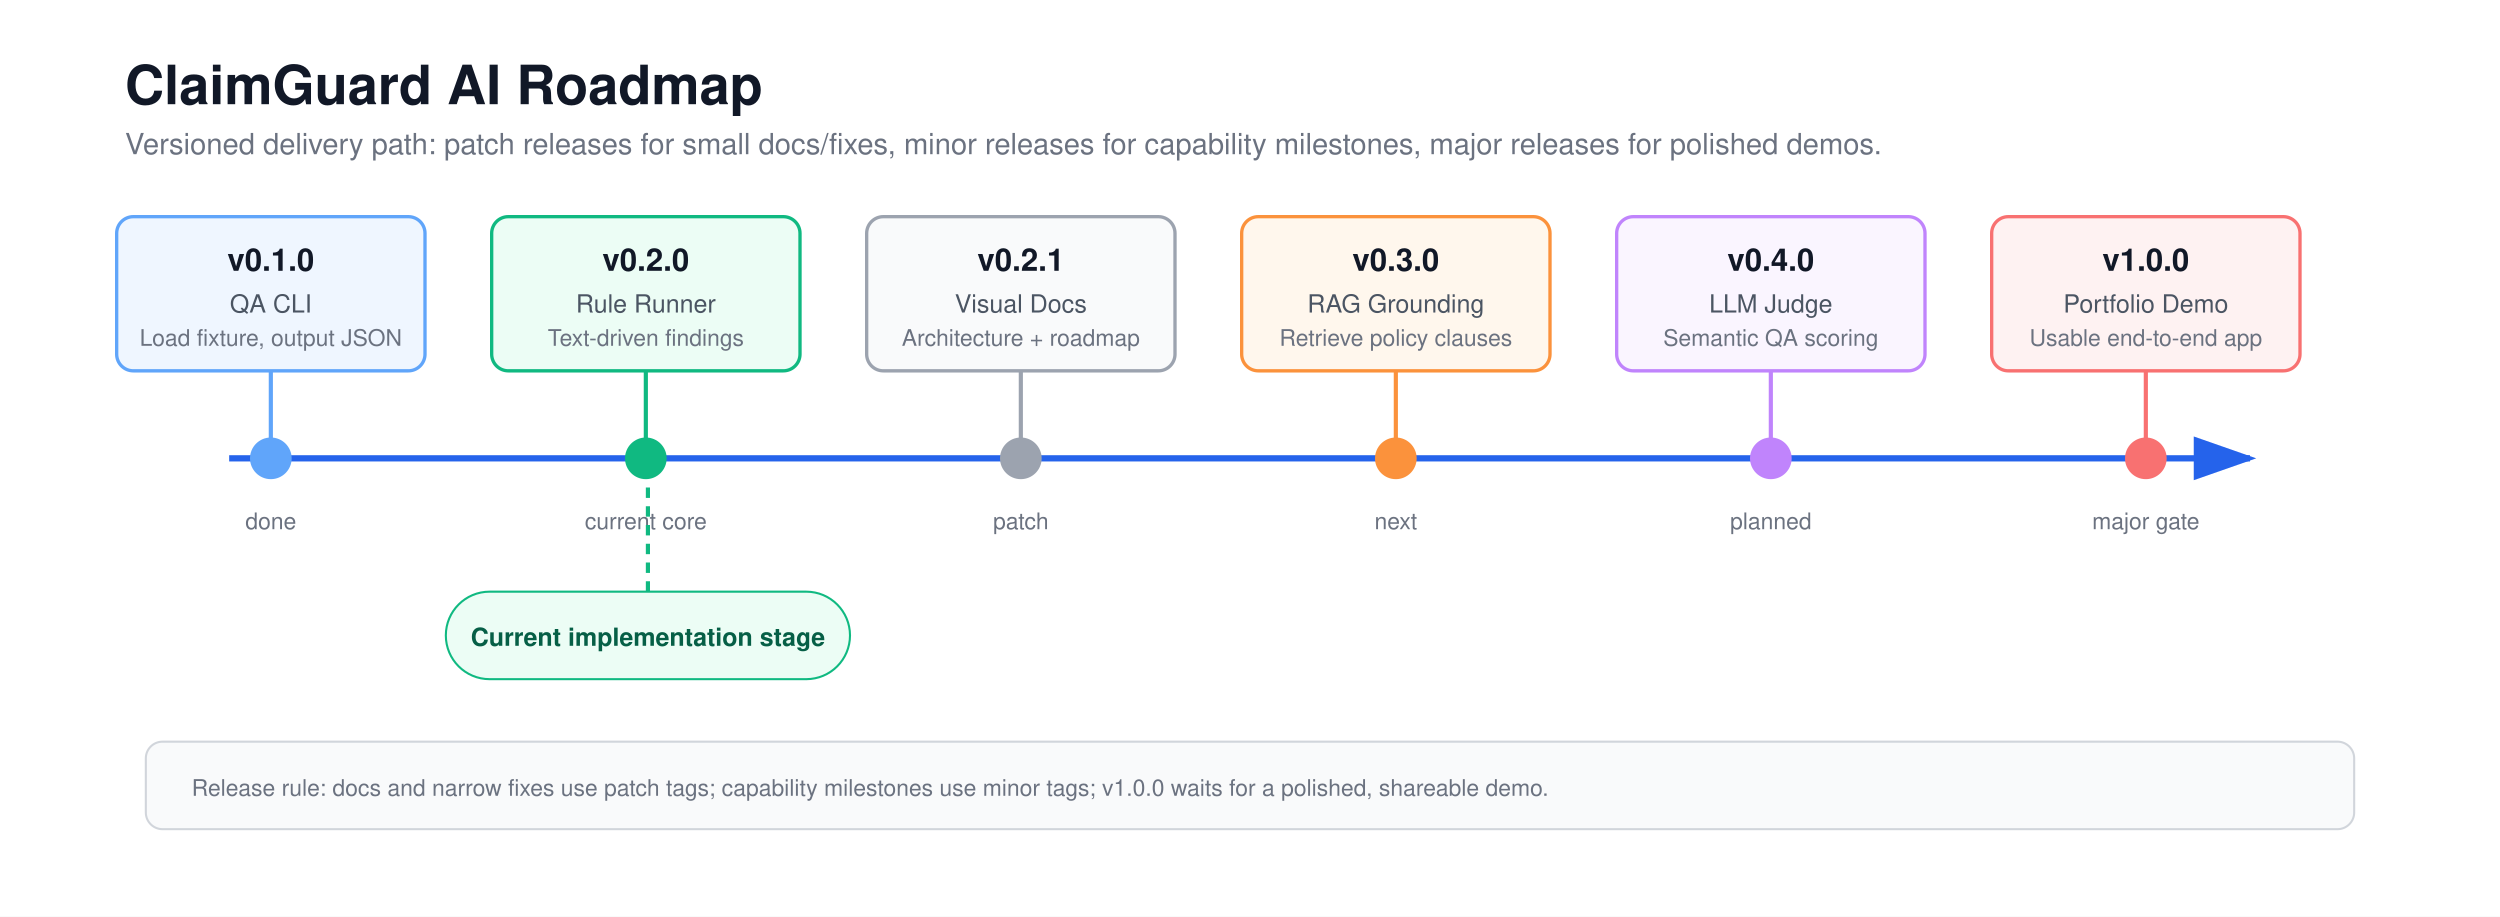
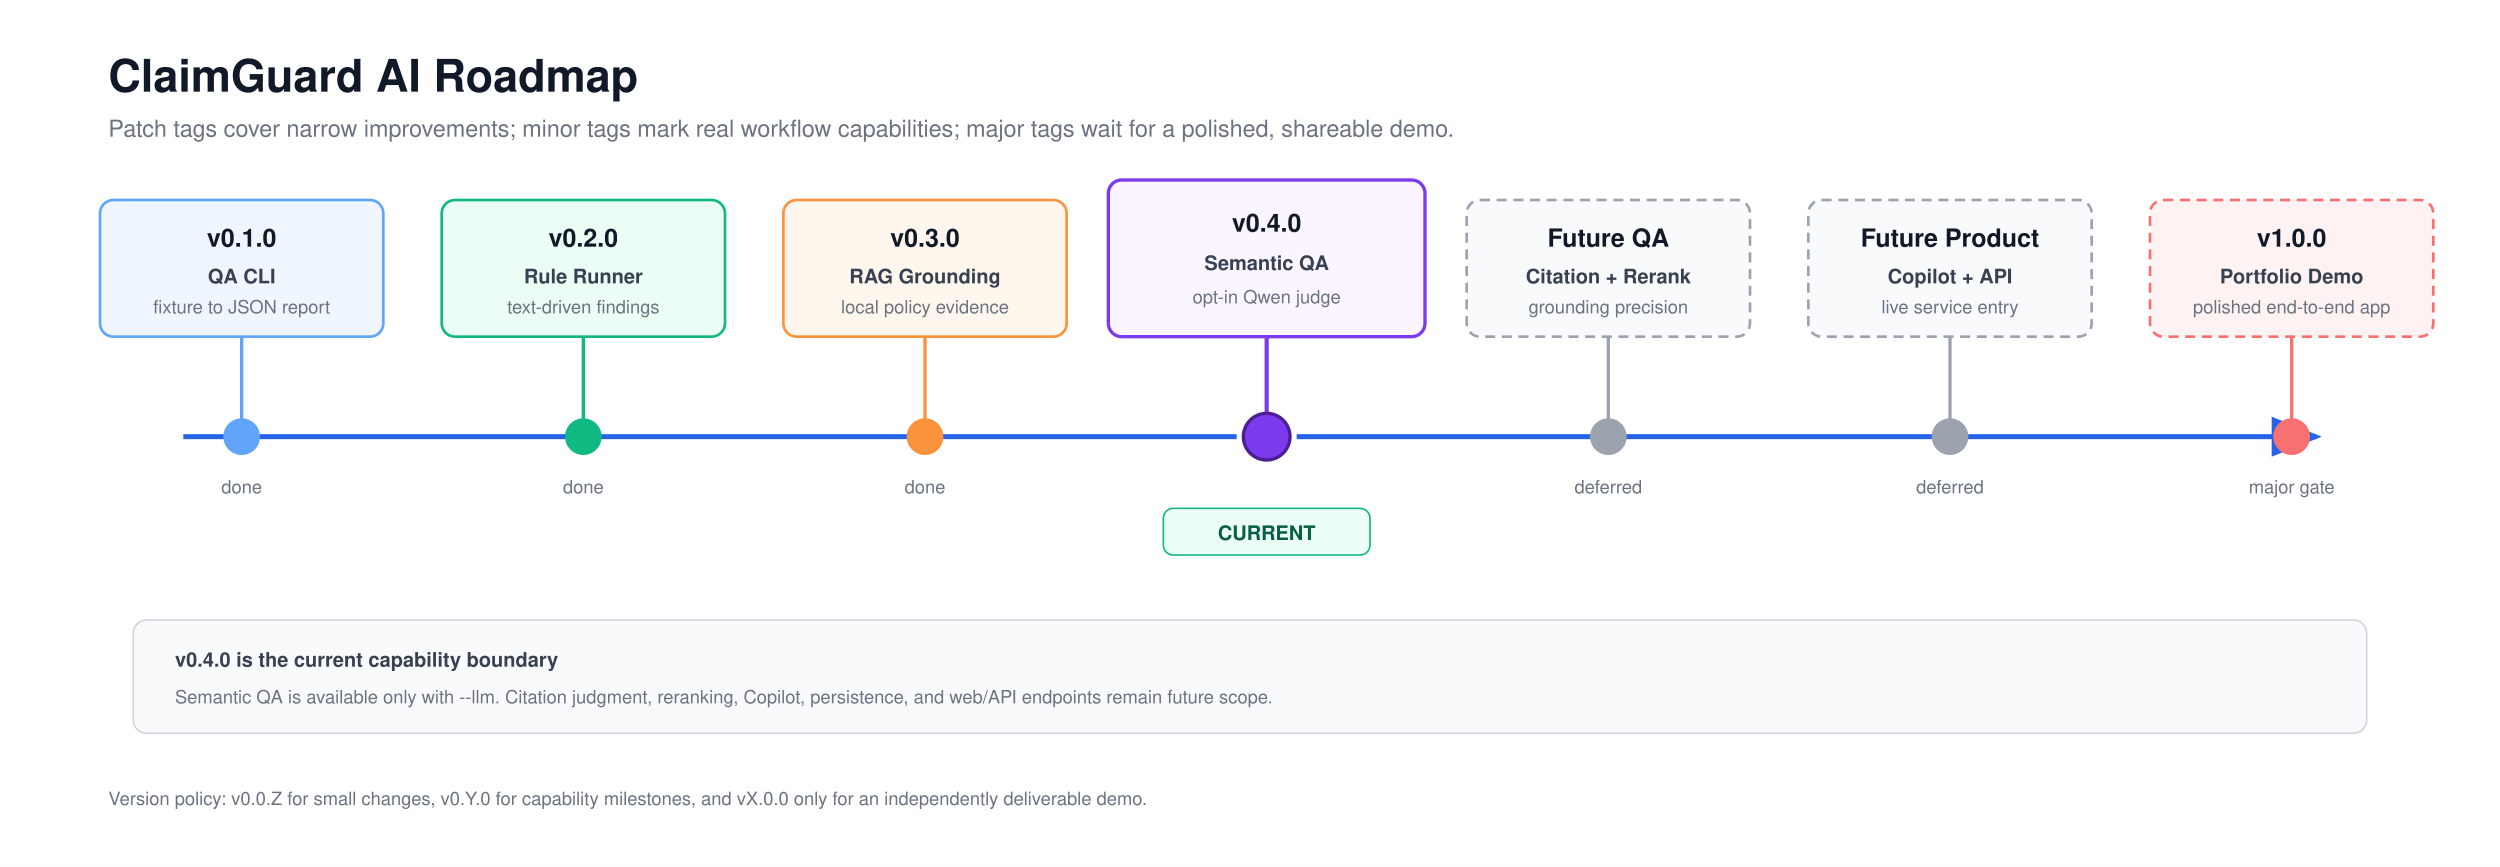
- <svg xmlns="http://www.w3.org/2000/svg" viewBox="0 0 1200 440" width="1200" height="440" role="img" aria-labelledby="title desc">
+ <svg xmlns="http://www.w3.org/2000/svg" viewBox="0 0 1500 520" width="1500" height="520" role="img" aria-labelledby="title desc">
  <style>
-     text { font-family: 'Helvetica Neue', Helvetica, Arial, 'PingFang SC', 'Microsoft YaHei', sans-serif; }
-     .title { fill: #111827; font-size: 26px; font-weight: 700; }
+     text { font-family: Helvetica, Arial, 'PingFang SC', 'Microsoft YaHei', sans-serif; }
+     .title { fill: #111827; font-size: 27px; font-weight: 700; }
    .subtitle { fill: #6b7280; font-size: 14px; }
    .version { fill: #111827; font-size: 15px; font-weight: 700; }
-     .label { fill: #4b5563; font-size: 12px; }
+     .label { fill: #374151; font-size: 12px; font-weight: 600; }
    .small { fill: #6b7280; font-size: 11px; }
    .current { fill: #065f46; font-size: 12px; font-weight: 700; }
  </style>
  <defs>
-     <marker id="arrow-blue" markerWidth="10" markerHeight="7" refX="9" refY="3.5" orient="auto">
-       <polygon points="0 0, 10 3.5, 0 7" fill="#2563eb" />
+     <marker id="arrow" markerWidth="10" markerHeight="8" refX="9" refY="4" orient="auto">
+       <path d="M0,0 L10,4 L0,8 Z" fill="#2563eb" />
    </marker>
  </defs>
-   <rect width="1200" height="440" fill="#ffffff" />
-   <text x="60" y="50" class="title">ClaimGuard AI Roadmap</text>
-   <text x="60" y="74" class="subtitle">Versioned delivery path: patch releases for small docs/fixes, minor releases for capability milestones, major releases for polished demos.</text>
-   <line x1="110" y1="220" x2="1080" y2="220" stroke="#2563eb" stroke-width="3" marker-end="url(#arrow-blue)" />
-   <line x1="130" y1="220" x2="130" y2="178" stroke="#60a5fa" stroke-width="2" />
-   <circle cx="130" cy="220" r="10" fill="#60a5fa" />
-   <rect x="56" y="104" width="148" height="74" rx="8" fill="#eff6ff" stroke="#60a5fa" stroke-width="1.6" />
-   <text x="130" y="130" text-anchor="middle" class="version">v0.1.0</text>
-   <text x="130" y="150" text-anchor="middle" class="label">QA CLI</text>
-   <text x="130" y="166" text-anchor="middle" class="small">Load fixture, output JSON</text>
-   <text x="130" y="254" text-anchor="middle" class="small">done</text>
-   <line x1="310" y1="220" x2="310" y2="178" stroke="#10b981" stroke-width="2" />
-   <circle cx="310" cy="220" r="10" fill="#10b981" />
-   <rect x="236" y="104" width="148" height="74" rx="8" fill="#ecfdf5" stroke="#10b981" stroke-width="1.6" />
-   <text x="310" y="130" text-anchor="middle" class="version">v0.2.0</text>
-   <text x="310" y="150" text-anchor="middle" class="label">Rule Runner</text>
-   <text x="310" y="166" text-anchor="middle" class="small">Text-driven findings</text>
-   <text x="310" y="254" text-anchor="middle" class="small">current core</text>
-   <line x1="490" y1="220" x2="490" y2="178" stroke="#9ca3af" stroke-width="2" />
-   <circle cx="490" cy="220" r="10" fill="#9ca3af" />
-   <rect x="416" y="104" width="148" height="74" rx="8" fill="#f9fafb" stroke="#9ca3af" stroke-width="1.6" />
-   <text x="490" y="130" text-anchor="middle" class="version">v0.2.1</text>
-   <text x="490" y="150" text-anchor="middle" class="label">Visual Docs</text>
-   <text x="490" y="166" text-anchor="middle" class="small">Architecture + roadmap</text>
-   <text x="490" y="254" text-anchor="middle" class="small">patch</text>
-   <line x1="670" y1="220" x2="670" y2="178" stroke="#fb923c" stroke-width="2" />
-   <circle cx="670" cy="220" r="10" fill="#fb923c" />
-   <rect x="596" y="104" width="148" height="74" rx="8" fill="#fff7ed" stroke="#fb923c" stroke-width="1.6" />
-   <text x="670" y="130" text-anchor="middle" class="version">v0.3.0</text>
-   <text x="670" y="150" text-anchor="middle" class="label">RAG Grounding</text>
-   <text x="670" y="166" text-anchor="middle" class="small">Retrieve policy clauses</text>
-   <text x="670" y="254" text-anchor="middle" class="small">next</text>
-   <line x1="850" y1="220" x2="850" y2="178" stroke="#c084fc" stroke-width="2" />
-   <circle cx="850" cy="220" r="10" fill="#c084fc" />
-   <rect x="776" y="104" width="148" height="74" rx="8" fill="#faf5ff" stroke="#c084fc" stroke-width="1.6" />
-   <text x="850" y="130" text-anchor="middle" class="version">v0.4.0</text>
-   <text x="850" y="150" text-anchor="middle" class="label">LLM Judge</text>
-   <text x="850" y="166" text-anchor="middle" class="small">Semantic QA scoring</text>
-   <text x="850" y="254" text-anchor="middle" class="small">planned</text>
-   <line x1="1030" y1="220" x2="1030" y2="178" stroke="#f87171" stroke-width="2" />
-   <circle cx="1030" cy="220" r="10" fill="#f87171" />
-   <rect x="956" y="104" width="148" height="74" rx="8" fill="#fef2f2" stroke="#f87171" stroke-width="1.6" />
-   <text x="1030" y="130" text-anchor="middle" class="version">v1.0.0</text>
-   <text x="1030" y="150" text-anchor="middle" class="label">Portfolio Demo</text>
-   <text x="1030" y="166" text-anchor="middle" class="small">Usable end-to-end app</text>
-   <text x="1030" y="254" text-anchor="middle" class="small">major gate</text>
-   <rect x="214" y="284" width="194" height="42" rx="21" fill="#ecfdf5" stroke="#10b981" />
-   <text x="311" y="310" text-anchor="middle" class="current">Current implementation stage</text>
-   <path d="M 311,284 L 311,234" fill="none" stroke="#10b981" stroke-width="2" stroke-dasharray="5 4" />
-   <rect x="70" y="356" width="1060" height="42" rx="8" fill="#f9fafb" stroke="#d1d5db" />
-   <text x="92" y="382" class="small">Release rule: docs and narrow fixes use patch tags; capability milestones use minor tags; v1.0.0 waits for a polished, shareable demo.</text>
+   <rect width="1500" height="520" fill="#ffffff" />
+   <text x="65" y="55" class="title">ClaimGuard AI Roadmap</text>
+   <text x="65" y="82" class="subtitle">Patch tags cover narrow improvements; minor tags mark real workflow capabilities; major tags wait for a polished, shareable demo.</text>
+   <line x1="110" y1="262" x2="742" y2="262" stroke="#2563eb" stroke-width="3" />
+   <line x1="778" y1="262" x2="1390" y2="262" stroke="#2563eb" stroke-width="3" marker-end="url(#arrow)" />
+   <g data-graph-role="node">
+     <line x1="145" y1="262" x2="145" y2="202" stroke="#60a5fa" stroke-width="2" />
+     <circle cx="145" cy="262" r="11" fill="#60a5fa" />
+     <rect x="60" y="120" width="170" height="82" rx="8" fill="#eff6ff" stroke="#60a5fa" stroke-width="1.6" />
+     <text x="145" y="148" text-anchor="middle" class="version">v0.1.0</text>
+     <text x="145" y="170" text-anchor="middle" class="label">QA CLI</text>
+     <text x="145" y="188" text-anchor="middle" class="small">fixture to JSON report</text>
+     <text x="145" y="296" text-anchor="middle" class="small">done</text>
+     <line x1="350" y1="262" x2="350" y2="202" stroke="#10b981" stroke-width="2" />
+     <circle cx="350" cy="262" r="11" fill="#10b981" />
+     <rect x="265" y="120" width="170" height="82" rx="8" fill="#ecfdf5" stroke="#10b981" stroke-width="1.6" />
+     <text x="350" y="148" text-anchor="middle" class="version">v0.2.0</text>
+     <text x="350" y="170" text-anchor="middle" class="label">Rule Runner</text>
+     <text x="350" y="188" text-anchor="middle" class="small">text-driven findings</text>
+     <text x="350" y="296" text-anchor="middle" class="small">done</text>
+     <line x1="555" y1="262" x2="555" y2="202" stroke="#fb923c" stroke-width="2" />
+     <circle cx="555" cy="262" r="11" fill="#fb923c" />
+     <rect x="470" y="120" width="170" height="82" rx="8" fill="#fff7ed" stroke="#fb923c" stroke-width="1.6" />
+     <text x="555" y="148" text-anchor="middle" class="version">v0.3.0</text>
+     <text x="555" y="170" text-anchor="middle" class="label">RAG Grounding</text>
+     <text x="555" y="188" text-anchor="middle" class="small">local policy evidence</text>
+     <text x="555" y="296" text-anchor="middle" class="small">done</text>
+     <line x1="760" y1="262" x2="760" y2="202" stroke="#7c3aed" stroke-width="2.5" />
+     <circle cx="760" cy="262" r="14" fill="#7c3aed" stroke="#4c1d95" stroke-width="2" />
+     <rect x="665" y="108" width="190" height="94" rx="8" fill="#faf5ff" stroke="#7c3aed" stroke-width="2" />
+     <text x="760" y="139" text-anchor="middle" class="version">v0.4.0</text>
+     <text x="760" y="162" text-anchor="middle" class="label">Semantic QA</text>
+     <text x="760" y="182" text-anchor="middle" class="small">opt-in Qwen judge</text>
+     <rect x="698" y="305" width="124" height="28" rx="6" fill="#ecfdf5" stroke="#10b981" />
+     <text x="760" y="324" text-anchor="middle" class="current">CURRENT</text>
+     <line x1="965" y1="262" x2="965" y2="202" stroke="#9ca3af" stroke-width="2" />
+     <circle cx="965" cy="262" r="11" fill="#9ca3af" />
+     <rect x="880" y="120" width="170" height="82" rx="8" fill="#f9fafb" stroke="#9ca3af" stroke-width="1.6" stroke-dasharray="6 4" />
+     <text x="965" y="148" text-anchor="middle" class="version">Future QA</text>
+     <text x="965" y="170" text-anchor="middle" class="label">Citation + Rerank</text>
+     <text x="965" y="188" text-anchor="middle" class="small">grounding precision</text>
+     <text x="965" y="296" text-anchor="middle" class="small">deferred</text>
+     <line x1="1170" y1="262" x2="1170" y2="202" stroke="#9ca3af" stroke-width="2" />
+     <circle cx="1170" cy="262" r="11" fill="#9ca3af" />
+     <rect x="1085" y="120" width="170" height="82" rx="8" fill="#f9fafb" stroke="#9ca3af" stroke-width="1.6" stroke-dasharray="6 4" />
+     <text x="1170" y="148" text-anchor="middle" class="version">Future Product</text>
+     <text x="1170" y="170" text-anchor="middle" class="label">Copilot + API</text>
+     <text x="1170" y="188" text-anchor="middle" class="small">live service entry</text>
+     <text x="1170" y="296" text-anchor="middle" class="small">deferred</text>
+     <line x1="1375" y1="262" x2="1375" y2="202" stroke="#f87171" stroke-width="2" />
+     <circle cx="1375" cy="262" r="11" fill="#f87171" />
+     <rect x="1290" y="120" width="170" height="82" rx="8" fill="#fef2f2" stroke="#f87171" stroke-width="1.6" stroke-dasharray="6 4" />
+     <text x="1375" y="148" text-anchor="middle" class="version">v1.0.0</text>
+     <text x="1375" y="170" text-anchor="middle" class="label">Portfolio Demo</text>
+     <text x="1375" y="188" text-anchor="middle" class="small">polished end-to-end app</text>
+     <text x="1375" y="296" text-anchor="middle" class="small">major gate</text>
+   </g>
+   <rect x="80" y="372" width="1340" height="68" rx="8" fill="#f9fafb" stroke="#d1d5db" />
+   <text x="105" y="400" class="label">v0.4.0 is the current capability boundary</text>
+   <text x="105" y="422" class="small">Semantic QA is available only with --llm. Citation judgment, reranking, Copilot, persistence, and web/API endpoints remain future scope.</text>
+   <text x="65" y="483" class="small">Version policy: v0.0.Z for small changes, v0.Y.0 for capability milestones, and vX.0.0 only for an independently deliverable demo.</text>
</svg>
